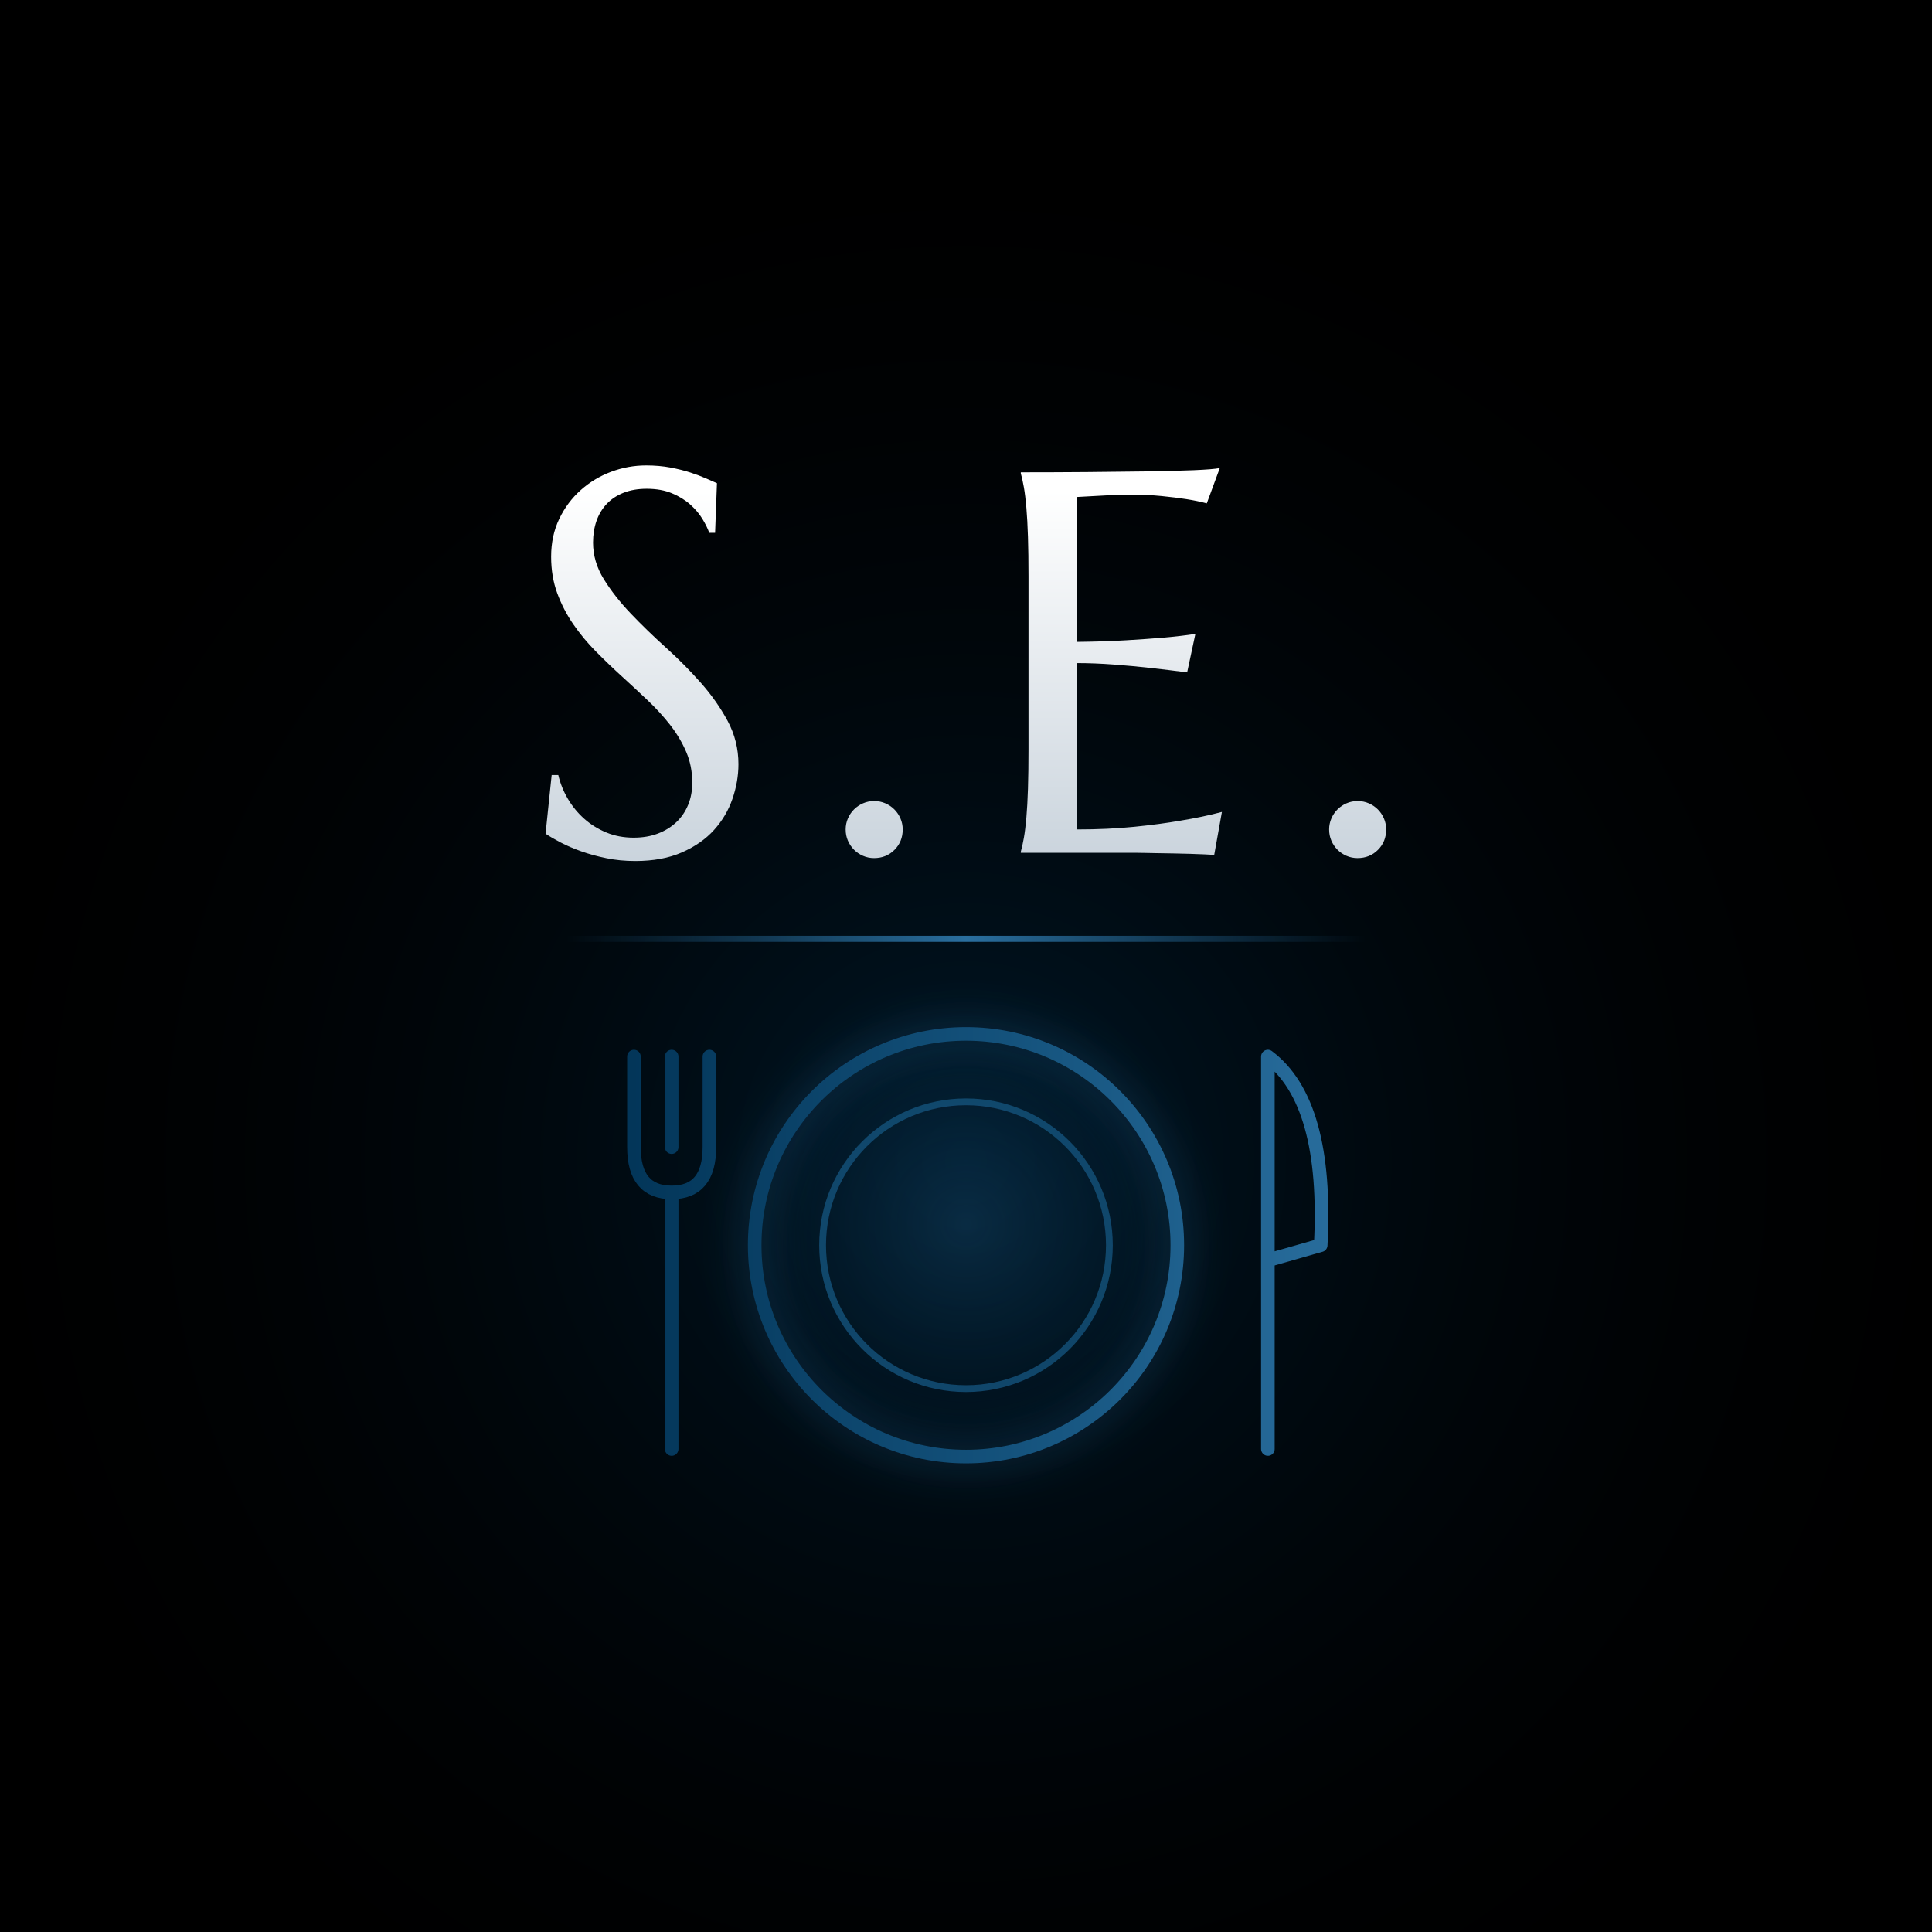
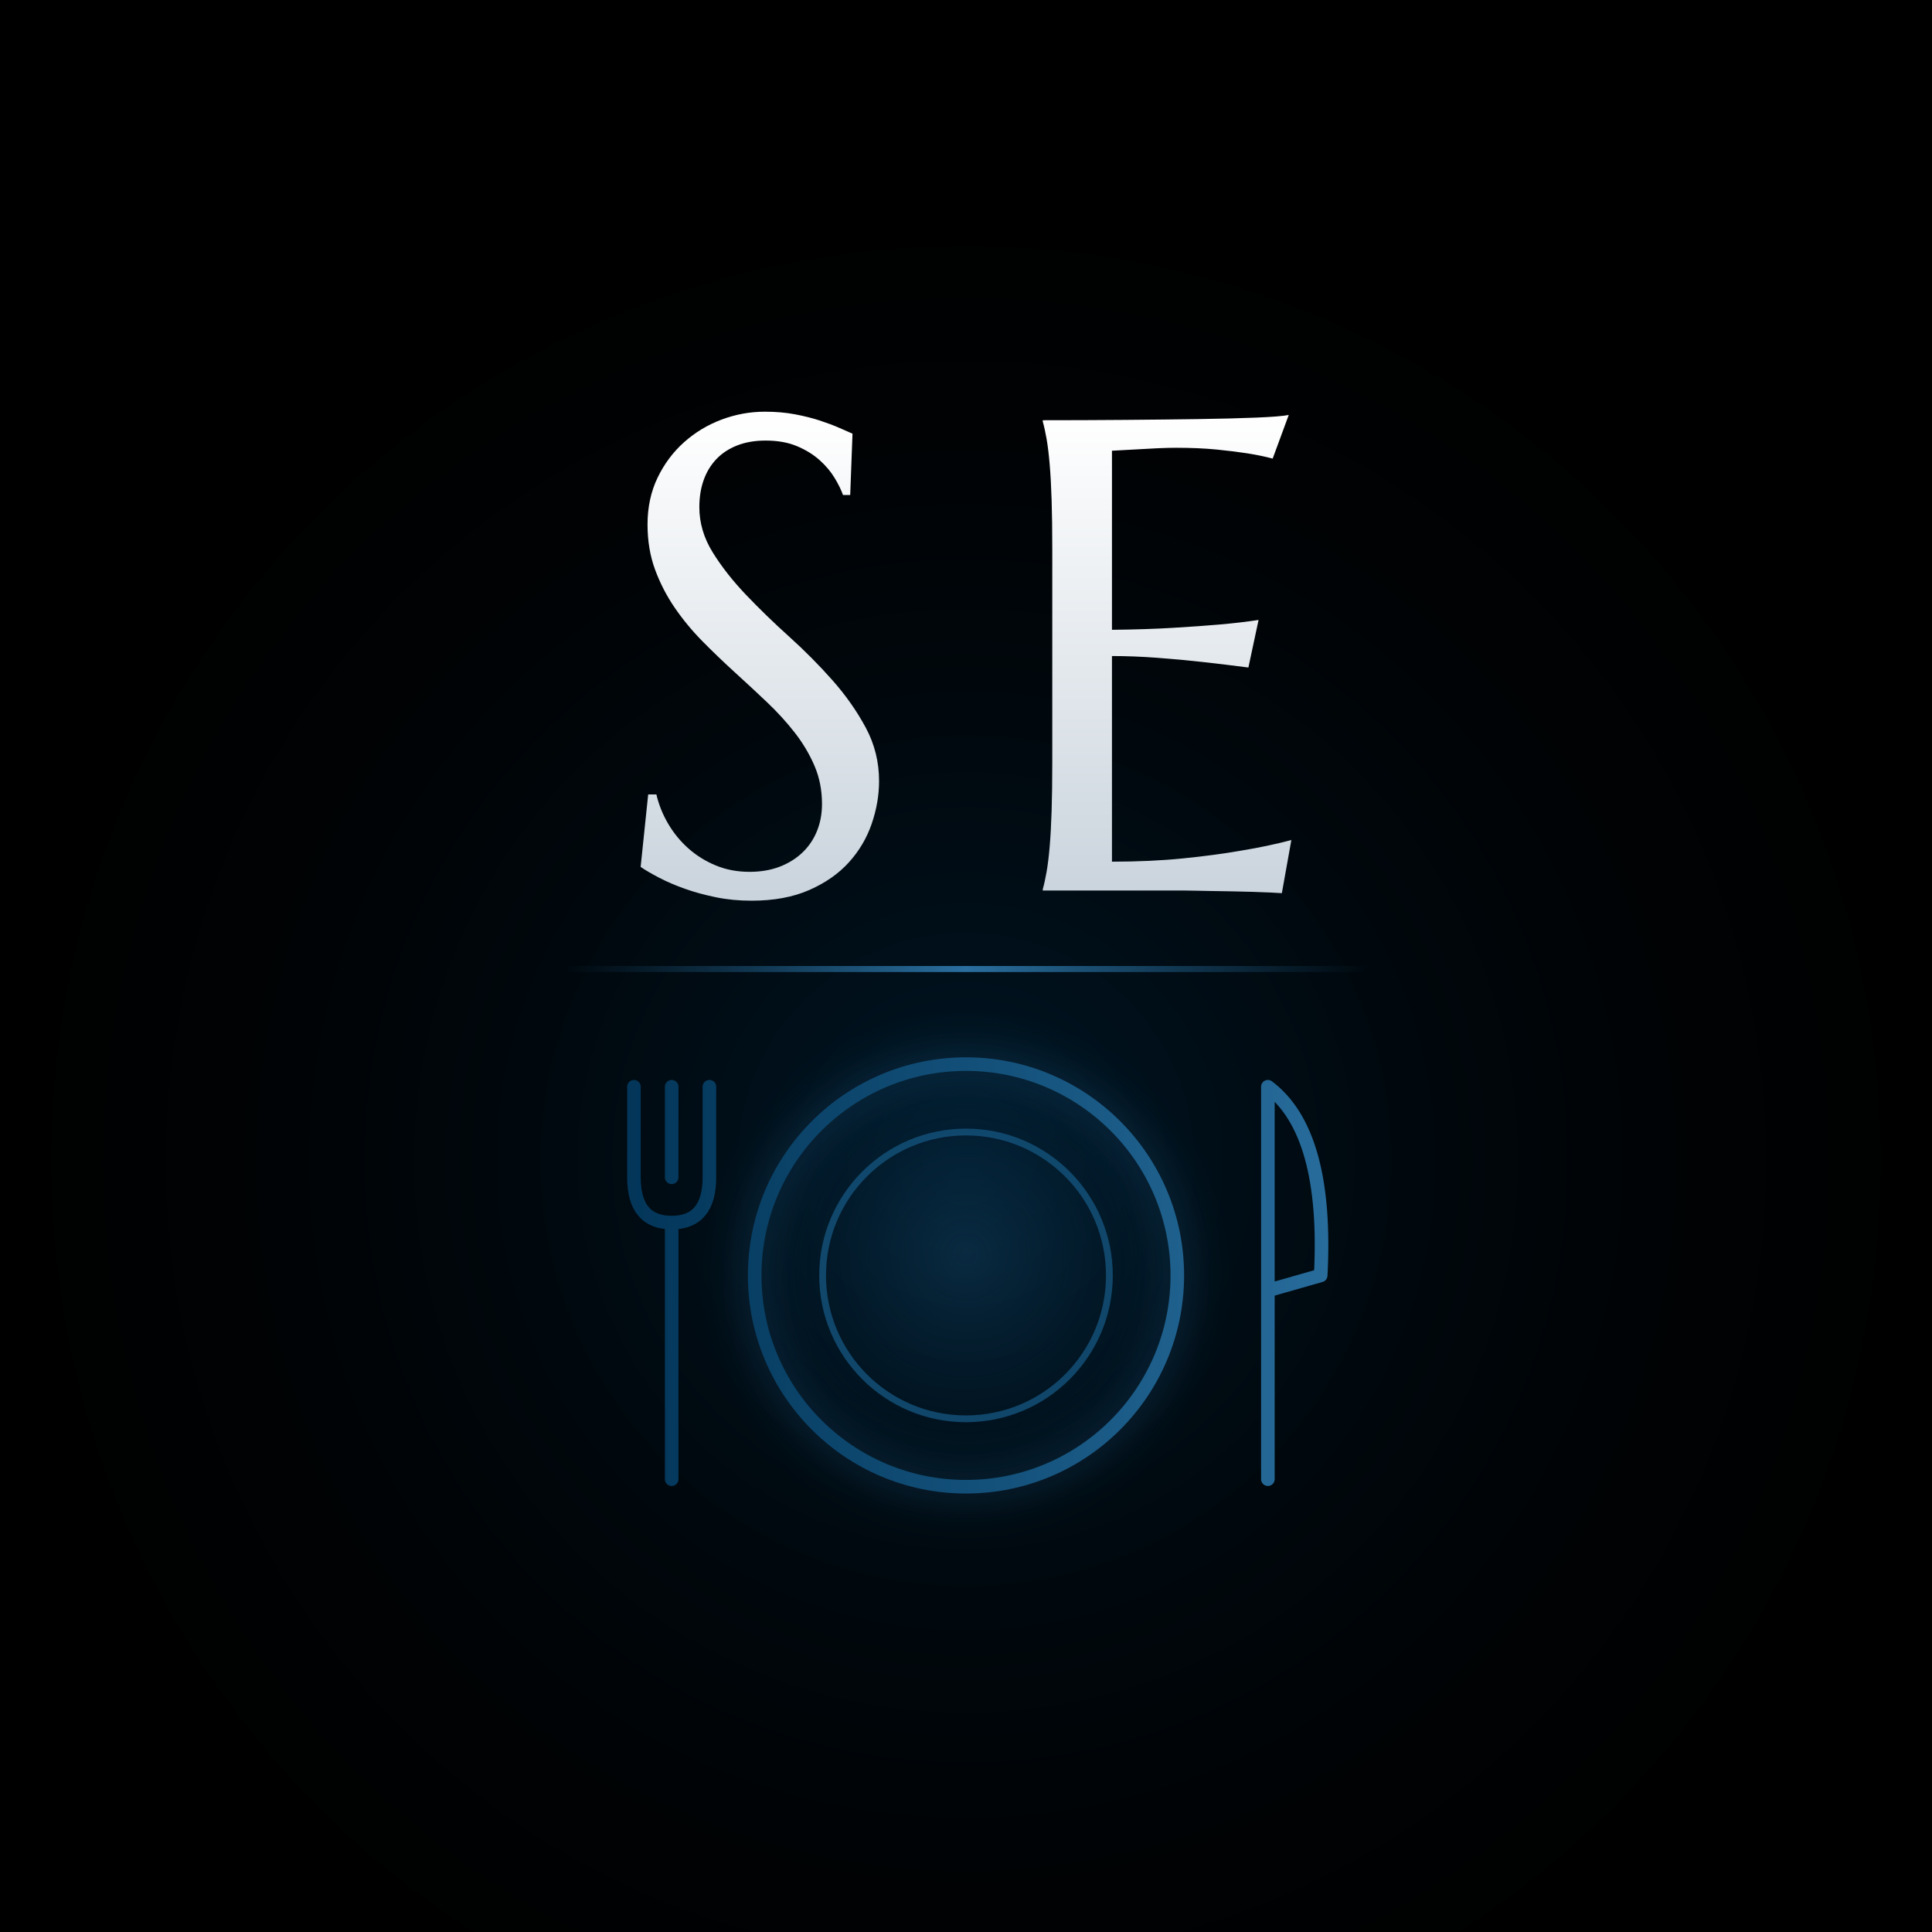
<svg xmlns="http://www.w3.org/2000/svg" viewBox="0 0 512 512" width="512" height="512">
  <defs>
    <radialGradient id="glow" cx="50%" cy="60%" r="55%">
      <stop offset="0" stop-color="#001a2c" stop-opacity=".9" />
      <stop offset="1" stop-color="#000" stop-opacity="0" />
    </radialGradient>
    <linearGradient id="bl" x1="150" y1="0" x2="362" y2="0" gradientUnits="userSpaceOnUse">
      <stop offset="0" stop-color="#003153" />
      <stop offset=".55" stop-color="#14527c" />
      <stop offset="1" stop-color="#2a6f9f" />
    </linearGradient>
    <radialGradient id="plate" cx="50%" cy="45%" r="55%">
      <stop offset="0" stop-color="#1f5f8b" stop-opacity=".30" />
      <stop offset="1" stop-color="#003153" stop-opacity=".05" />
    </radialGradient>
-     <linearGradient id="tx" x1="0" y1="130" x2="0" y2="230" gradientUnits="userSpaceOnUse">
+     <linearGradient id="tx" x1="0" y1="110" x2="0" y2="240" gradientUnits="userSpaceOnUse">
      <stop offset="0" stop-color="#ffffff" />
      <stop offset="1" stop-color="#c9d3dc" />
    </linearGradient>
    <linearGradient id="rule" x1="150" y1="0" x2="362" y2="0" gradientUnits="userSpaceOnUse">
      <stop offset="0" stop-color="#1f5f8b" stop-opacity="0" />
      <stop offset=".5" stop-color="#2a6f9f" />
      <stop offset="1" stop-color="#1f5f8b" stop-opacity="0" />
    </linearGradient>
    <filter id="soft" x="-20%" y="-20%" width="140%" height="140%">
      <feGaussianBlur stdDeviation="5" />
    </filter>
  </defs>
  <rect width="512" height="512" fill="#000" />
  <rect width="512" height="512" fill="url(#glow)" />
-   <path d="M189.508 141.203H187.961Q187.398 139.586 186.168 137.547Q184.938 135.508 182.934 133.715Q180.93 131.922 178.082 130.727Q175.234 129.531 171.367 129.531Q167.922 129.531 165.25 130.586Q162.578 131.641 160.785 133.539Q158.992 135.438 158.078 138.039Q157.164 140.641 157.164 143.805Q157.164 148.867 160.012 153.473Q162.859 158.078 167.148 162.578Q171.438 167.078 176.43 171.578Q181.422 176.078 185.711 180.93Q190.0 185.781 192.848 191.09Q195.695 196.398 195.695 202.516Q195.695 207.086 194.113 211.691Q192.531 216.297 189.227 219.953Q185.922 223.609 180.719 225.895Q175.516 228.18 168.344 228.18Q164.336 228.18 160.715 227.441Q157.094 226.703 154.035 225.613Q150.977 224.523 148.551 223.258Q146.125 221.992 144.578 220.938L146.195 205.398H147.953Q148.727 208.703 150.484 211.691Q152.242 214.68 154.809 216.965Q157.375 219.25 160.68 220.621Q163.984 221.992 167.922 221.992Q171.508 221.992 174.355 220.902Q177.203 219.812 179.242 217.879Q181.281 215.945 182.371 213.273Q183.461 210.602 183.461 207.438Q183.461 203.008 181.844 199.246Q180.227 195.484 177.59 192.109Q174.953 188.734 171.613 185.57Q168.273 182.406 164.758 179.207Q161.242 176.008 157.902 172.633Q154.562 169.258 151.926 165.426Q149.289 161.594 147.672 157.199Q146.055 152.805 146.055 147.531Q146.055 141.977 148.199 137.512Q150.344 133.047 153.895 129.883Q157.445 126.719 161.945 125.031Q166.445 123.344 171.227 123.344Q174.742 123.344 177.695 123.906Q180.648 124.469 183.004 125.242Q185.359 126.016 187.117 126.789Q188.875 127.562 190.0 128.055ZM224.109 219.812Q224.109 218.266 224.707 216.895Q225.305 215.523 226.324 214.504Q227.344 213.484 228.715 212.887Q230.086 212.289 231.633 212.289Q233.25 212.289 234.621 212.887Q235.992 213.484 237.012 214.504Q238.031 215.523 238.629 216.895Q239.227 218.266 239.227 219.812Q239.227 223.047 237.047 225.227Q234.867 227.406 231.633 227.406Q230.086 227.406 228.715 226.809Q227.344 226.211 226.324 225.191Q225.305 224.172 224.707 222.801Q224.109 221.43 224.109 219.812ZM270.523 125.172Q279.312 125.172 287.996 125.102Q296.68 125.031 303.922 124.926Q311.164 124.82 316.297 124.609Q321.43 124.398 323.258 124.047L319.812 133.398Q317.492 132.766 314.398 132.273Q311.727 131.852 307.895 131.465Q304.062 131.078 299.07 131.078Q297.383 131.078 295.027 131.184Q292.672 131.289 290.492 131.43Q287.961 131.57 285.359 131.711V170.102Q292.602 170.031 298.438 169.68Q304.273 169.328 308.352 168.977Q313.133 168.555 316.789 167.992L314.609 178.188Q309.758 177.555 304.695 176.992Q300.336 176.5 295.203 176.113Q290.07 175.727 285.359 175.727V219.812Q293.656 219.812 300.617 219.109Q307.578 218.406 312.781 217.492Q318.828 216.508 323.82 215.172L321.781 226.562Q320.938 226.492 319.25 226.422Q317.562 226.352 315.488 226.281Q313.414 226.211 311.129 226.176Q308.844 226.141 306.805 226.105Q304.766 226.07 303.184 226.035Q301.602 226.0 300.898 226.0H270.523V225.719Q270.945 224.242 271.332 222.062Q271.719 219.883 272.0 216.648Q272.281 213.414 272.422 208.949Q272.562 204.484 272.562 198.508V152.734Q272.562 146.758 272.422 142.293Q272.281 137.828 272.0 134.559Q271.719 131.289 271.332 129.109Q270.945 126.93 270.523 125.453V125.172ZM352.234 219.812Q352.234 218.266 352.832 216.895Q353.43 215.523 354.449 214.504Q355.469 213.484 356.84 212.887Q358.211 212.289 359.758 212.289Q361.375 212.289 362.746 212.887Q364.117 213.484 365.137 214.504Q366.156 215.523 366.754 216.895Q367.352 218.266 367.352 219.812Q367.352 223.047 365.172 225.227Q362.992 227.406 359.758 227.406Q358.211 227.406 356.84 226.809Q355.469 226.211 354.449 225.191Q353.43 224.172 352.832 222.801Q352.234 221.43 352.234 219.812Z" fill="url(#tx)" />
-   <rect x="150" y="248" width="212" height="1.6" fill="url(#rule)" />
-   <g fill="none" stroke-linecap="round" stroke-linejoin="round">
+   <path d="M225.314 131.182H223.402Q222.707 129.183 221.186 126.662Q219.665 124.142 217.188 121.925Q214.71 119.709 211.19 118.231Q207.67 116.754 202.89 116.754Q198.631 116.754 195.329 118.058Q192.026 119.361 189.81 121.708Q187.593 124.055 186.463 127.271Q185.333 130.486 185.333 134.397Q185.333 140.655 188.854 146.348Q192.374 152.041 197.675 157.604Q202.977 163.166 209.148 168.729Q215.319 174.291 220.621 180.288Q225.922 186.285 229.442 192.847Q232.962 199.409 232.962 206.971Q232.962 212.62 231.007 218.313Q229.051 224.006 224.966 228.525Q220.881 233.045 214.45 235.87Q208.018 238.694 199.153 238.694Q194.199 238.694 189.723 237.782Q185.247 236.869 181.466 235.522Q177.685 234.175 174.687 232.61Q171.688 231.046 169.776 229.742L171.775 210.534H173.948Q174.904 214.619 177.077 218.313Q179.25 222.007 182.422 224.832Q185.594 227.656 189.679 229.351Q193.764 231.046 198.631 231.046Q203.064 231.046 206.584 229.699Q210.104 228.352 212.625 225.961Q215.145 223.571 216.492 220.269Q217.839 216.966 217.839 213.055Q217.839 207.579 215.84 202.929Q213.841 198.279 210.582 194.107Q207.323 189.936 203.194 186.024Q199.066 182.113 194.72 178.159Q190.375 174.204 186.246 170.032Q182.118 165.86 178.858 161.124Q175.599 156.387 173.6 150.955Q171.601 145.522 171.601 139.004Q171.601 132.138 174.252 126.619Q176.903 121.1 181.292 117.188Q185.681 113.277 191.244 111.191Q196.806 109.105 202.716 109.105Q207.062 109.105 210.712 109.801Q214.363 110.496 217.274 111.452Q220.186 112.408 222.359 113.364Q224.532 114.32 225.922 114.929ZM276.343 111.365Q287.208 111.365 297.941 111.278Q308.675 111.191 317.627 111.061Q326.58 110.931 332.924 110.67Q339.269 110.409 341.529 109.975L337.27 121.534Q334.402 120.752 330.578 120.144Q327.275 119.622 322.538 119.144Q317.801 118.666 311.63 118.666Q309.544 118.666 306.633 118.796Q303.721 118.927 301.027 119.101Q297.898 119.274 294.682 119.448V166.903Q303.634 166.816 310.848 166.382Q318.062 165.947 323.103 165.513Q329.013 164.991 333.533 164.296L330.838 176.898Q324.841 176.116 318.583 175.421Q313.195 174.812 306.85 174.334Q300.505 173.856 294.682 173.856V228.352Q304.938 228.352 313.542 227.482Q322.147 226.613 328.579 225.483Q336.053 224.267 342.224 222.615L339.704 236.695Q338.661 236.608 336.575 236.521Q334.489 236.435 331.925 236.348Q329.361 236.261 326.536 236.217Q323.711 236.174 321.191 236.13Q318.67 236.087 316.715 236.043Q314.759 236.0 313.89 236.0H276.343V235.652Q276.865 233.827 277.343 231.133Q277.821 228.438 278.168 224.44Q278.516 220.442 278.69 214.923Q278.864 209.404 278.864 202.017V145.436Q278.864 138.048 278.69 132.529Q278.516 127.01 278.168 122.968Q277.821 118.927 277.343 116.232Q276.865 113.538 276.343 111.713V111.365Z" fill="url(#tx)" />
+   <rect x="150" y="256" width="212" height="1.6" fill="url(#rule)" />
+   <g fill="none" stroke-linecap="round" stroke-linejoin="round" transform="translate(0 8)">
    <circle cx="256" cy="330" r="56" stroke="#1f5f8b" stroke-width="8" opacity=".28" filter="url(#soft)" />
    <circle cx="256" cy="330" r="56" fill="url(#plate)" stroke="url(#bl)" stroke-width="3.6" />
    <circle cx="256" cy="330" r="38" stroke="#14527c" stroke-width="1.8" opacity=".8" />
    <path d="M168 280 V304 M178 280 V304 M188 280 V304 M168 304 Q168 316 178 316 Q188 316 188 304 M178 316 V384" stroke="url(#bl)" stroke-width="3.6" />
    <path d="M336 384 V280 Q352 292 350 330 L336 334" stroke="url(#bl)" stroke-width="3.6" />
  </g>
</svg>
